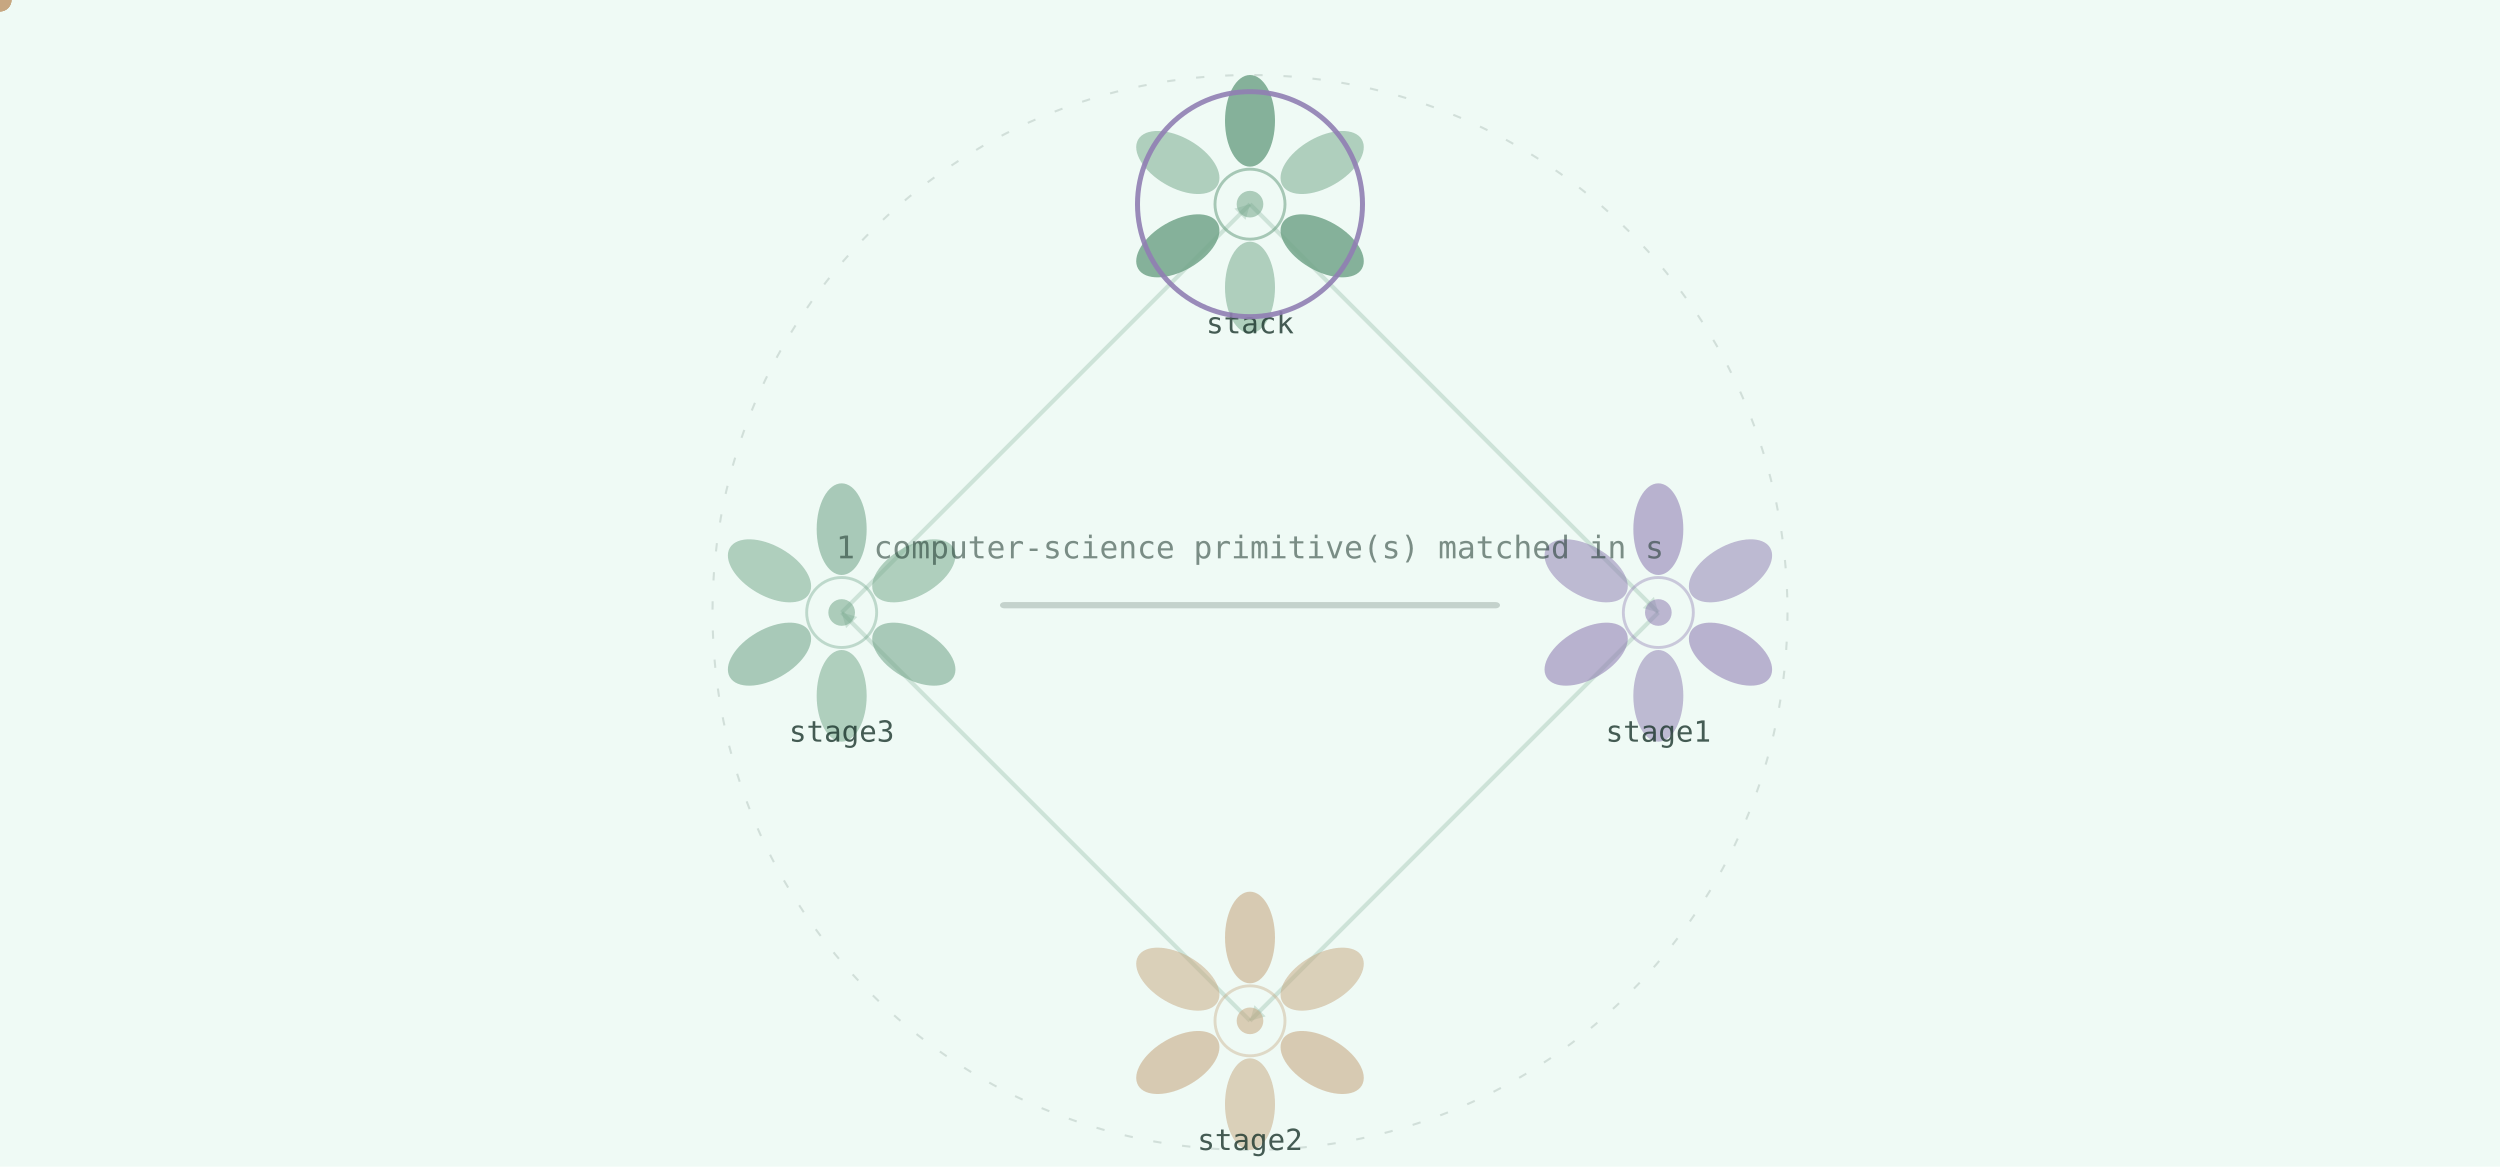
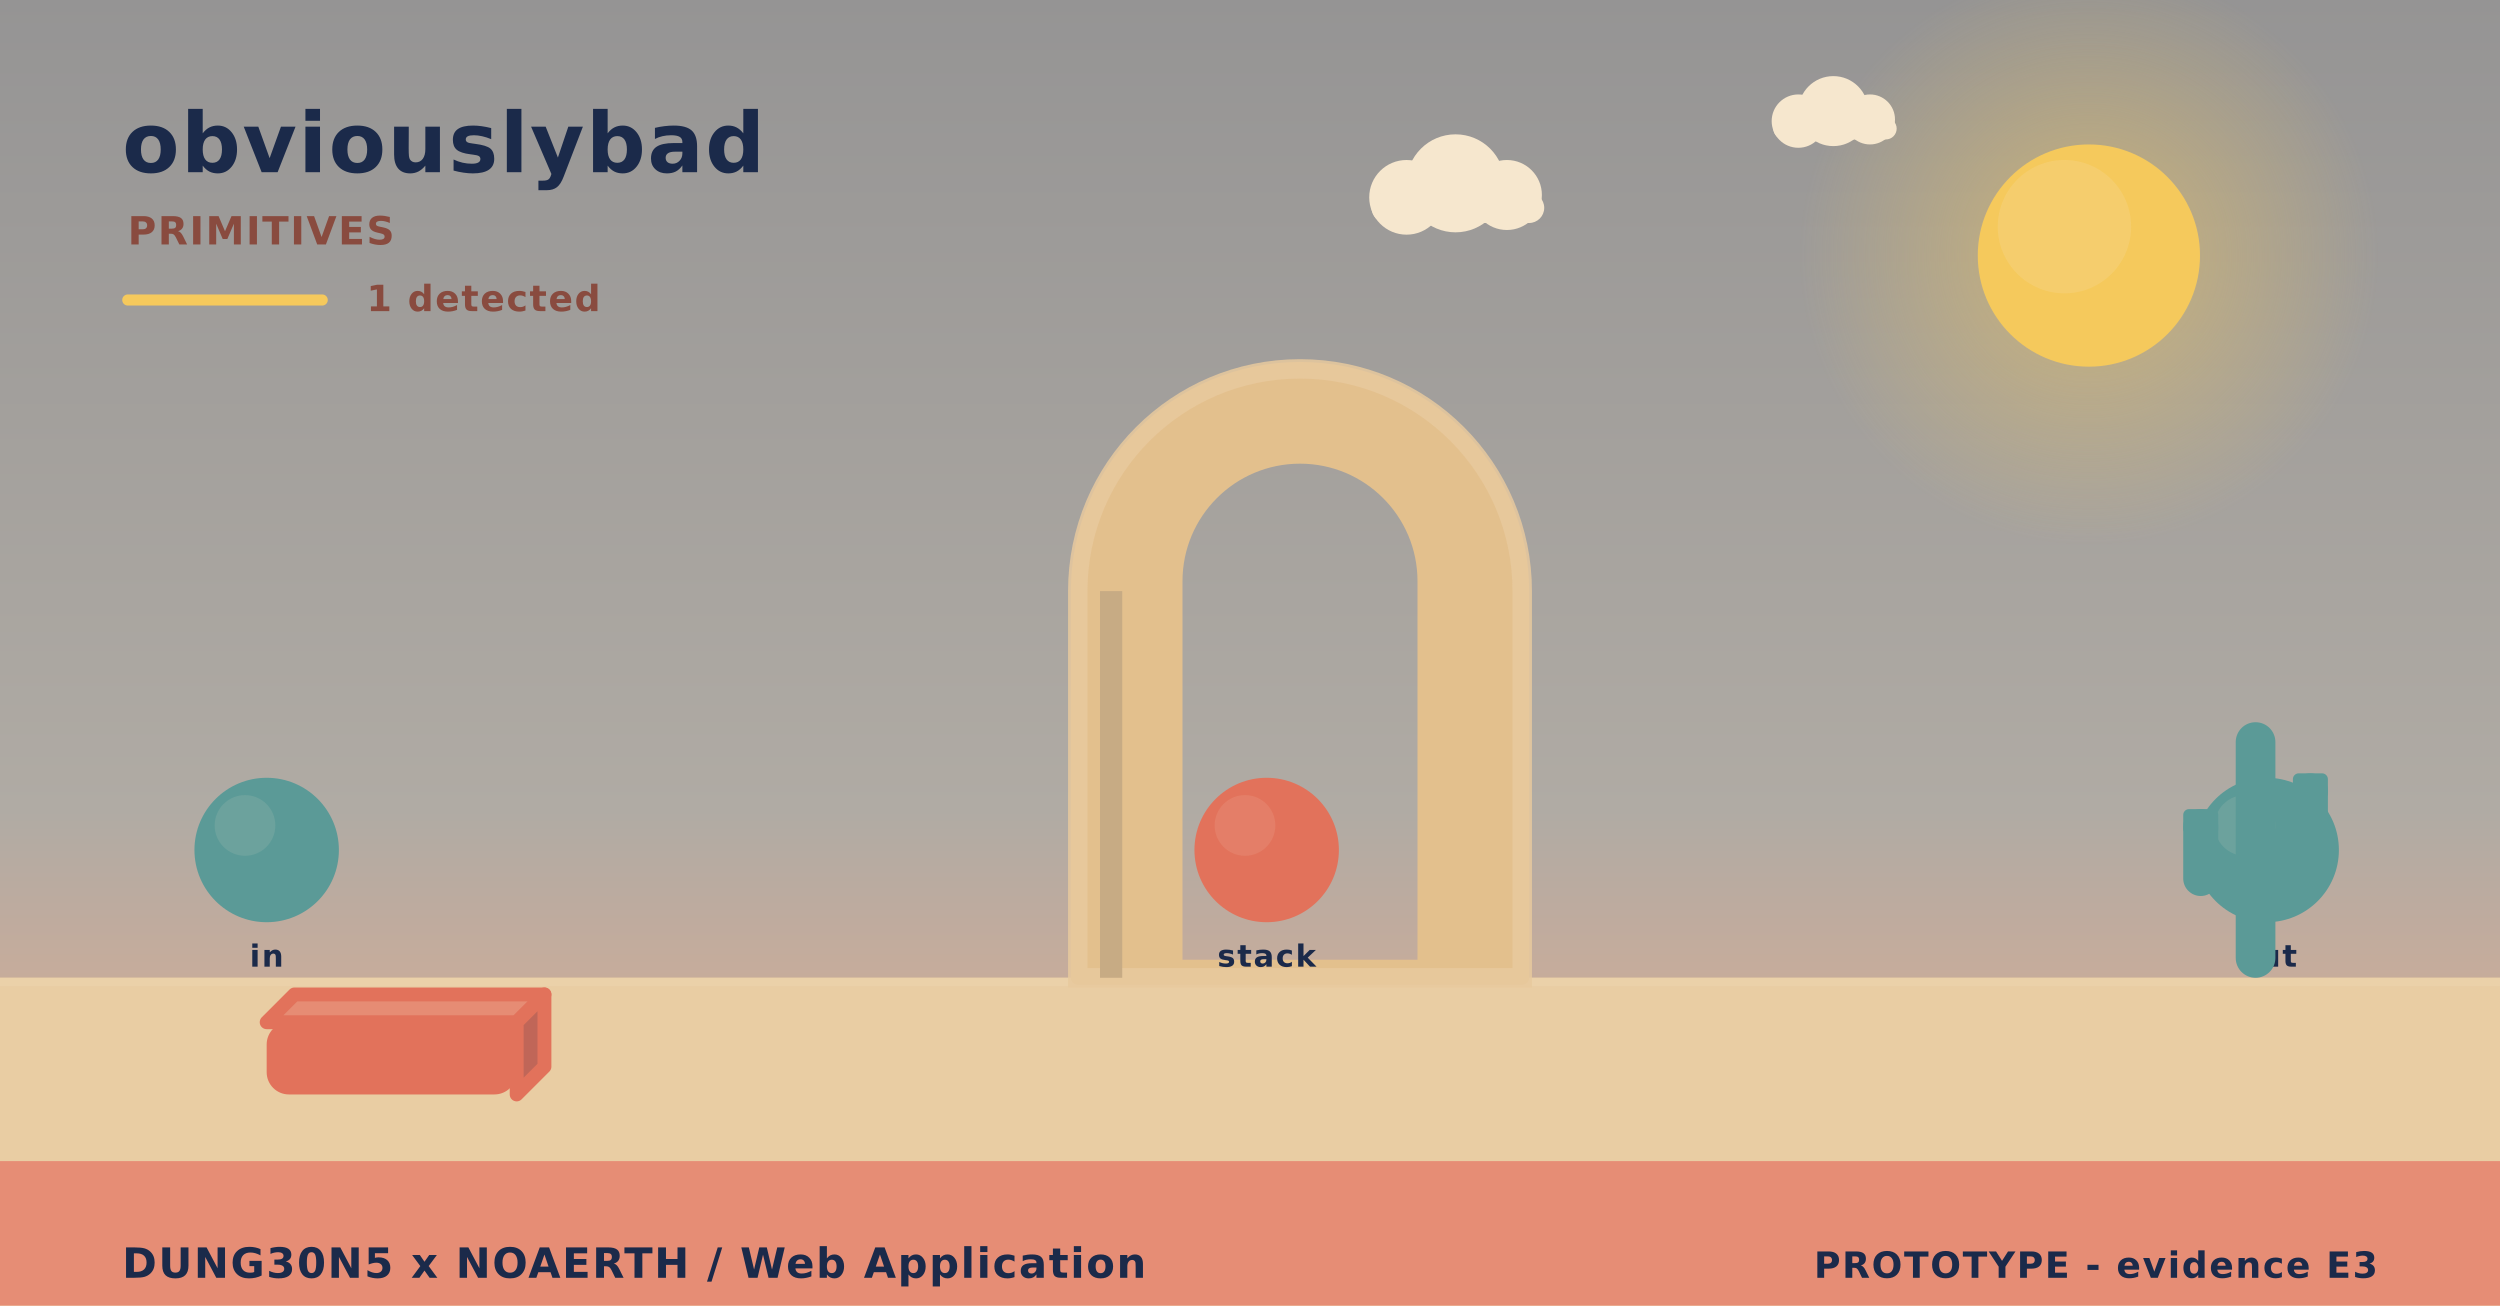
- <svg xmlns="http://www.w3.org/2000/svg" viewBox="0 0 1200 560" width="1200" height="560" role="img" aria-label="obviouslybad state machine">
-   <rect width="1200" height="560" fill="#effaf5" />
-   <defs>
-     <linearGradient id="gs" x1="0" y1="0" x2="1" y2="1">
-       <stop offset="0%" stop-color="#74a68b" />
-       <stop offset="100%" stop-color="#907eb3" />
-     </linearGradient>
-   </defs>
-   <circle cx="600.00" cy="294.00" r="258.00" fill="none" stroke="rgba(26,52,43,0.140)" stroke-width="1.00" opacity="1.00" stroke-dasharray="4 10" />
-   <line x1="600.00" y1="98.00" x2="796.00" y2="294.00" stroke="rgba(116,166,139,0.500)" stroke-width="2.00" opacity="0.55" />
-   <polygon points="796.00,294.00 793.88,286.50 788.50,291.88" fill="rgba(116,166,139,0.500)" opacity="0.55" />
-   <g opacity="0.9">
-     <circle cx="0.00" cy="0.00" r="5.50" fill="#c7a781" opacity="1.00" />
-     <animateTransform attributeName="transform" type="translate" values="600.00,98.00 796.00,294.00" dur="4.95s" begin="0.0s" repeatCount="indefinite" />
-     <animateTransform attributeName="transform" type="translate" values="796.00,294.00 600.00,98.00" dur="4.95s" begin="2.475s" repeatCount="indefinite" />
+ <svg xmlns="http://www.w3.org/2000/svg" width="900" height="470" viewBox="0 0 900 470" role="img" aria-label="obviouslybad - how it behaves">
+   <linearGradient id="skys" x1="0" y1="0" x2="0" y2="1">
+     <stop offset="0" stop-color="#959494" />
+     <stop offset="0.62" stop-color="#b0aba4" />
+     <stop offset="1" stop-color="#f3ad8a" />
+   </linearGradient>
+   <rect width="900" height="470" fill="url(#skys)" />
+   <radialGradient id="suns">
+     <stop offset="0.35" stop-color="#f5c95c" stop-opacity="0.34" />
+     <stop offset="1" stop-color="#f5c95c" stop-opacity="0" />
+   </radialGradient>
+   <circle cx="752" cy="92" r="104" fill="url(#suns)" />
+   <circle cx="752" cy="92" r="40" fill="#f5c95c" />
+   <circle cx="743.2" cy="81.6" r="24" fill="#f5d27e" opacity="0.5" />
+   <g>
+     <circle cx="524" cy="66" r="17.64" fill="#f6e7ce" />
+     <circle cx="506.36" cy="71.04" r="13.44" fill="#f6e7ce" />
+     <circle cx="542.48" cy="70.2" r="12.6" fill="#f6e7ce" />
+     <rect x="493.76" y="69.36" width="62.16" height="10.92" rx="5.46" fill="#f6e7ce" />
+     <animateTransform attributeName="transform" type="translate" values="0 0;24 0;0 0" dur="36s" begin="0s" repeatCount="indefinite" />
  </g>
-   <line x1="796.00" y1="294.00" x2="600.00" y2="490.00" stroke="rgba(116,166,139,0.500)" stroke-width="2.00" opacity="0.55" />
-   <polygon points="600.00,490.00 607.50,487.88 602.12,482.50" fill="rgba(116,166,139,0.500)" opacity="0.55" />
-   <g opacity="0.9">
-     <circle cx="0.00" cy="0.00" r="5.50" fill="#c7a781" opacity="1.00" />
-     <animateTransform attributeName="transform" type="translate" values="796.00,294.00 600.00,490.00" dur="4.95s" begin="1.238s" repeatCount="indefinite" />
-     <animateTransform attributeName="transform" type="translate" values="600.00,490.00 796.00,294.00" dur="4.95s" begin="3.713s" repeatCount="indefinite" />
+   <g>
+     <circle cx="660" cy="40" r="12.6" fill="#f6e7ce" />
+     <circle cx="647.4" cy="43.6" r="9.6" fill="#f6e7ce" />
+     <circle cx="673.2" cy="43" r="9" fill="#f6e7ce" />
+     <rect x="638.4" y="42.4" width="44.4" height="7.8" rx="3.9" fill="#f6e7ce" />
+     <animateTransform attributeName="transform" type="translate" values="0 0;-18 0;0 0" dur="46s" begin="3s" repeatCount="indefinite" />
  </g>
-   <line x1="600.00" y1="490.00" x2="404.00" y2="294.00" stroke="rgba(116,166,139,0.500)" stroke-width="2.00" opacity="0.55" />
-   <polygon points="404.00,294.00 406.12,301.50 411.50,296.12" fill="rgba(116,166,139,0.500)" opacity="0.55" />
-   <g opacity="0.9">
-     <circle cx="0.00" cy="0.00" r="5.50" fill="#c7a781" opacity="1.00" />
-     <animateTransform attributeName="transform" type="translate" values="600.00,490.00 404.00,294.00" dur="4.95s" begin="2.475s" repeatCount="indefinite" />
-     <animateTransform attributeName="transform" type="translate" values="404.00,294.00 600.00,490.00" dur="4.95s" begin="4.95s" repeatCount="indefinite" />
+   <rect x="0" y="352" width="900" height="118" fill="#e9cda3" />
+   <rect x="0" y="352" width="900" height="3" fill="#ebd1a9" />
+   <text x="44" y="62" font-family="Verdana,DejaVu Sans,sans-serif" font-size="30" font-weight="700" letter-spacing="0.6" fill="#1b2a4a" text-anchor="start">obviouslybad</text>
+   <text x="46" y="88" font-family="Verdana,DejaVu Sans,sans-serif" font-size="14" font-weight="700" letter-spacing="0.6" fill="#894b3f" text-anchor="start">PRIMITIVES</text>
+   <rect x="44" y="106" width="74" height="4" rx="2" fill="#f5c95c" />
+   <text x="132" y="112" font-family="Verdana,DejaVu Sans,sans-serif" font-size="13" font-weight="700" letter-spacing="0.6" fill="#894b3f" text-anchor="start">1 detected</text>
+   <path d="M388,352 L388,212.8 A80,80 0 0 1 548,212.8 L548,352 Z M423.2,348 L423.2,209.22 A44.8,44.8 0 0 1 512.8,209.22 L512.8,348 Z" fill="#e3c08d" fill-rule="evenodd" stroke="#e3c08d" stroke-width="5" stroke-linejoin="round" />
+   <path d="M388,352 L388,212.8 A80,80 0 0 1 548,212.8 L548,352 Z" fill="none" stroke="#e8c99d" stroke-width="7" stroke-linecap="round" opacity="0.85" />
+   <rect x="396" y="212.8" width="8" height="139.2" fill="#c7ab84" />
+   <circle cx="96" cy="306" r="26" fill="#5b9a97" />
+   <circle cx="88.2" cy="297.16" r="10.92" fill="#7aa9a2" opacity="0.55" />
+   <text x="96" y="348" font-family="Verdana,DejaVu Sans,sans-serif" font-size="11" font-weight="700" letter-spacing="0.6" fill="#1b2a4a" text-anchor="middle">in</text>
+   <g>
+     <circle cx="456" cy="306" r="26" fill="#e2725b" />
+     <circle cx="448.2" cy="297.16" r="10.92" fill="#e68972" opacity="0.55" />
+     <animate attributeName="opacity" values="0.8;1;0.8" dur="4.6s" begin="0s" repeatCount="indefinite" />
  </g>
-   <line x1="404.00" y1="294.00" x2="600.00" y2="98.00" stroke="rgba(116,166,139,0.500)" stroke-width="2.00" opacity="0.55" />
-   <polygon points="600.00,98.00 592.50,100.12 597.88,105.50" fill="rgba(116,166,139,0.500)" opacity="0.55" />
-   <g opacity="0.9">
-     <circle cx="0.00" cy="0.00" r="5.50" fill="#c7a781" opacity="1.00" />
-     <animateTransform attributeName="transform" type="translate" values="404.00,294.00 600.00,98.00" dur="4.95s" begin="3.713s" repeatCount="indefinite" />
-     <animateTransform attributeName="transform" type="translate" values="600.00,98.00 404.00,294.00" dur="4.95s" begin="6.188s" repeatCount="indefinite" />
-   </g>
-   <ellipse cx="600.00" cy="58.00" rx="12.00" ry="22.00" fill="rgba(116,166,139,0.900)" opacity="0.95" transform="rotate(0.0 600.00 58.00)" />
-   <ellipse cx="634.64" cy="78.00" rx="12.00" ry="22.00" fill="rgba(116,166,139,0.550)" opacity="0.95" transform="rotate(60.0 634.64 78.00)" />
-   <ellipse cx="634.64" cy="118.00" rx="12.00" ry="22.00" fill="rgba(116,166,139,0.900)" opacity="0.95" transform="rotate(120.0 634.64 118.00)" />
-   <ellipse cx="600.00" cy="138.00" rx="12.00" ry="22.00" fill="rgba(116,166,139,0.550)" opacity="0.95" transform="rotate(180.0 600.00 138.00)" />
-   <ellipse cx="565.36" cy="118.00" rx="12.00" ry="22.00" fill="rgba(116,166,139,0.900)" opacity="0.95" transform="rotate(240.0 565.36 118.00)" />
-   <ellipse cx="565.36" cy="78.00" rx="12.00" ry="22.00" fill="rgba(116,166,139,0.550)" opacity="0.95" transform="rotate(300.0 565.36 78.00)" />
-   <circle cx="600.00" cy="98.00" r="16.80" fill="none" stroke="rgba(116,166,139,0.900)" stroke-width="1.40" opacity="0.66" />
-   <circle cx="600.00" cy="98.00" r="6.40" fill="rgba(116,166,139,0.550)" opacity="1.00" />
-   <text x="600" y="160" font-family="ui-monospace,Menlo,monospace" font-size="14" fill="rgba(26,52,43,0.800)" text-anchor="middle">stack</text>
-   <g>
-     <circle cx="600.00" cy="98.00" r="54.00" fill="none" stroke="#907eb3" stroke-width="2.40" opacity="0.90" />
-     <animate attributeName="opacity" values="0.25;1.0;0.25" dur="9.9s" begin="0.0s" repeatCount="indefinite" />
-   </g>
-   <ellipse cx="796.00" cy="254.00" rx="12.00" ry="22.00" fill="rgba(144,126,179,0.600)" opacity="0.95" transform="rotate(0.0 796.00 254.00)" />
-   <ellipse cx="830.64" cy="274.00" rx="12.00" ry="22.00" fill="rgba(144,126,179,0.550)" opacity="0.95" transform="rotate(60.0 830.64 274.00)" />
-   <ellipse cx="830.64" cy="314.00" rx="12.00" ry="22.00" fill="rgba(144,126,179,0.600)" opacity="0.95" transform="rotate(120.0 830.64 314.00)" />
-   <ellipse cx="796.00" cy="334.00" rx="12.00" ry="22.00" fill="rgba(144,126,179,0.550)" opacity="0.95" transform="rotate(180.0 796.00 334.00)" />
-   <ellipse cx="761.36" cy="314.00" rx="12.00" ry="22.00" fill="rgba(144,126,179,0.600)" opacity="0.95" transform="rotate(240.0 761.36 314.00)" />
-   <ellipse cx="761.36" cy="274.00" rx="12.00" ry="22.00" fill="rgba(144,126,179,0.550)" opacity="0.95" transform="rotate(300.0 761.36 274.00)" />
-   <circle cx="796.00" cy="294.00" r="16.80" fill="none" stroke="rgba(144,126,179,0.600)" stroke-width="1.40" opacity="0.66" />
-   <circle cx="796.00" cy="294.00" r="6.40" fill="rgba(144,126,179,0.550)" opacity="1.00" />
-   <text x="796" y="356" font-family="ui-monospace,Menlo,monospace" font-size="14" fill="rgba(26,52,43,0.800)" text-anchor="middle">stage1</text>
-   <ellipse cx="600.00" cy="450.00" rx="12.00" ry="22.00" fill="rgba(199,167,129,0.600)" opacity="0.95" transform="rotate(0.0 600.00 450.00)" />
-   <ellipse cx="634.64" cy="470.00" rx="12.00" ry="22.00" fill="rgba(199,167,129,0.550)" opacity="0.95" transform="rotate(60.0 634.64 470.00)" />
-   <ellipse cx="634.64" cy="510.00" rx="12.00" ry="22.00" fill="rgba(199,167,129,0.600)" opacity="0.95" transform="rotate(120.0 634.64 510.00)" />
-   <ellipse cx="600.00" cy="530.00" rx="12.00" ry="22.00" fill="rgba(199,167,129,0.550)" opacity="0.95" transform="rotate(180.0 600.00 530.00)" />
-   <ellipse cx="565.36" cy="510.00" rx="12.00" ry="22.00" fill="rgba(199,167,129,0.600)" opacity="0.95" transform="rotate(240.0 565.36 510.00)" />
-   <ellipse cx="565.36" cy="470.00" rx="12.00" ry="22.00" fill="rgba(199,167,129,0.550)" opacity="0.95" transform="rotate(300.0 565.36 470.00)" />
-   <circle cx="600.00" cy="490.00" r="16.80" fill="none" stroke="rgba(199,167,129,0.600)" stroke-width="1.40" opacity="0.66" />
-   <circle cx="600.00" cy="490.00" r="6.40" fill="rgba(199,167,129,0.550)" opacity="1.00" />
-   <text x="600" y="552" font-family="ui-monospace,Menlo,monospace" font-size="14" fill="rgba(26,52,43,0.800)" text-anchor="middle">stage2</text>
-   <ellipse cx="404.00" cy="254.00" rx="12.00" ry="22.00" fill="rgba(116,166,139,0.600)" opacity="0.95" transform="rotate(0.0 404.00 254.00)" />
-   <ellipse cx="438.64" cy="274.00" rx="12.00" ry="22.00" fill="rgba(116,166,139,0.550)" opacity="0.95" transform="rotate(60.0 438.64 274.00)" />
-   <ellipse cx="438.64" cy="314.00" rx="12.00" ry="22.00" fill="rgba(116,166,139,0.600)" opacity="0.95" transform="rotate(120.0 438.64 314.00)" />
-   <ellipse cx="404.00" cy="334.00" rx="12.00" ry="22.00" fill="rgba(116,166,139,0.550)" opacity="0.95" transform="rotate(180.0 404.00 334.00)" />
-   <ellipse cx="369.36" cy="314.00" rx="12.00" ry="22.00" fill="rgba(116,166,139,0.600)" opacity="0.95" transform="rotate(240.0 369.36 314.00)" />
-   <ellipse cx="369.36" cy="274.00" rx="12.00" ry="22.00" fill="rgba(116,166,139,0.550)" opacity="0.95" transform="rotate(300.0 369.36 274.00)" />
-   <circle cx="404.00" cy="294.00" r="16.80" fill="none" stroke="rgba(116,166,139,0.600)" stroke-width="1.40" opacity="0.66" />
-   <circle cx="404.00" cy="294.00" r="6.40" fill="rgba(116,166,139,0.550)" opacity="1.00" />
-   <text x="404" y="356" font-family="ui-monospace,Menlo,monospace" font-size="14" fill="rgba(26,52,43,0.800)" text-anchor="middle">stage3</text>
-   <rect x="480.00" y="289.00" width="240.00" height="3.00" rx="2.00" fill="rgba(26,52,43,0.200)" opacity="1.00" />
-   <text x="600" y="268" font-family="ui-monospace,Menlo,monospace" font-size="15" fill="rgba(26,52,43,0.550)" text-anchor="middle">1 computer-science primitive(s) matched in s</text>
+   <text x="456" y="348" font-family="Verdana,DejaVu Sans,sans-serif" font-size="11" font-weight="700" letter-spacing="0.6" fill="#1b2a4a" text-anchor="middle">stack</text>
+   <circle cx="816" cy="306" r="26" fill="#5b9a97" />
+   <circle cx="808.2" cy="297.16" r="10.92" fill="#7aa9a2" opacity="0.55" />
+   <text x="816" y="348" font-family="Verdana,DejaVu Sans,sans-serif" font-size="11" font-weight="700" letter-spacing="0.6" fill="#1b2a4a" text-anchor="middle">out</text>
+   <path d="M96,368 L186,368 L196,358 L106,358 Z" fill="#e68c74" stroke="#e2725b" stroke-width="5" stroke-linejoin="round" />
+   <path d="M186,368 L196,358 L196,384 L186,394 Z" fill="#c06658" stroke="#e2725b" stroke-width="5" stroke-linejoin="round" />
+   <rect x="96" y="368" width="90" height="26" rx="8" fill="#e2725b" />
+   <rect x="804.86" y="260" width="14.28" height="92" rx="7.14" fill="#5b9a97" />
+   <rect x="785.96" y="291.28" width="12.6" height="31.28" rx="6.3" fill="#5b9a97" />
+   <rect x="785.96" y="291.28" width="12.6" height="9.2" rx="2.1" fill="#5b9a97" />
+   <rect x="825.44" y="278.4" width="12.6" height="31.28" rx="6.3" fill="#5b9a97" />
+   <rect x="825.44" y="278.4" width="12.6" height="9.2" rx="2.1" fill="#5b9a97" />
+   <rect x="0" y="418" width="900" height="52" rx="0" fill="#e68972" opacity="0.94" />
+   <text x="44" y="460" font-family="Verdana,DejaVu Sans,sans-serif" font-size="15" font-weight="700" letter-spacing="0.6" fill="#1b2a4a" text-anchor="start">DUNG30N5 x NOAERTH  /  Web Application</text>
+   <text x="856" y="460" font-family="Verdana,DejaVu Sans,sans-serif" font-size="13" font-weight="700" letter-spacing="0.6" fill="#1b2a4a" text-anchor="end">PROTOTYPE  -  evidence E3</text>
</svg>
